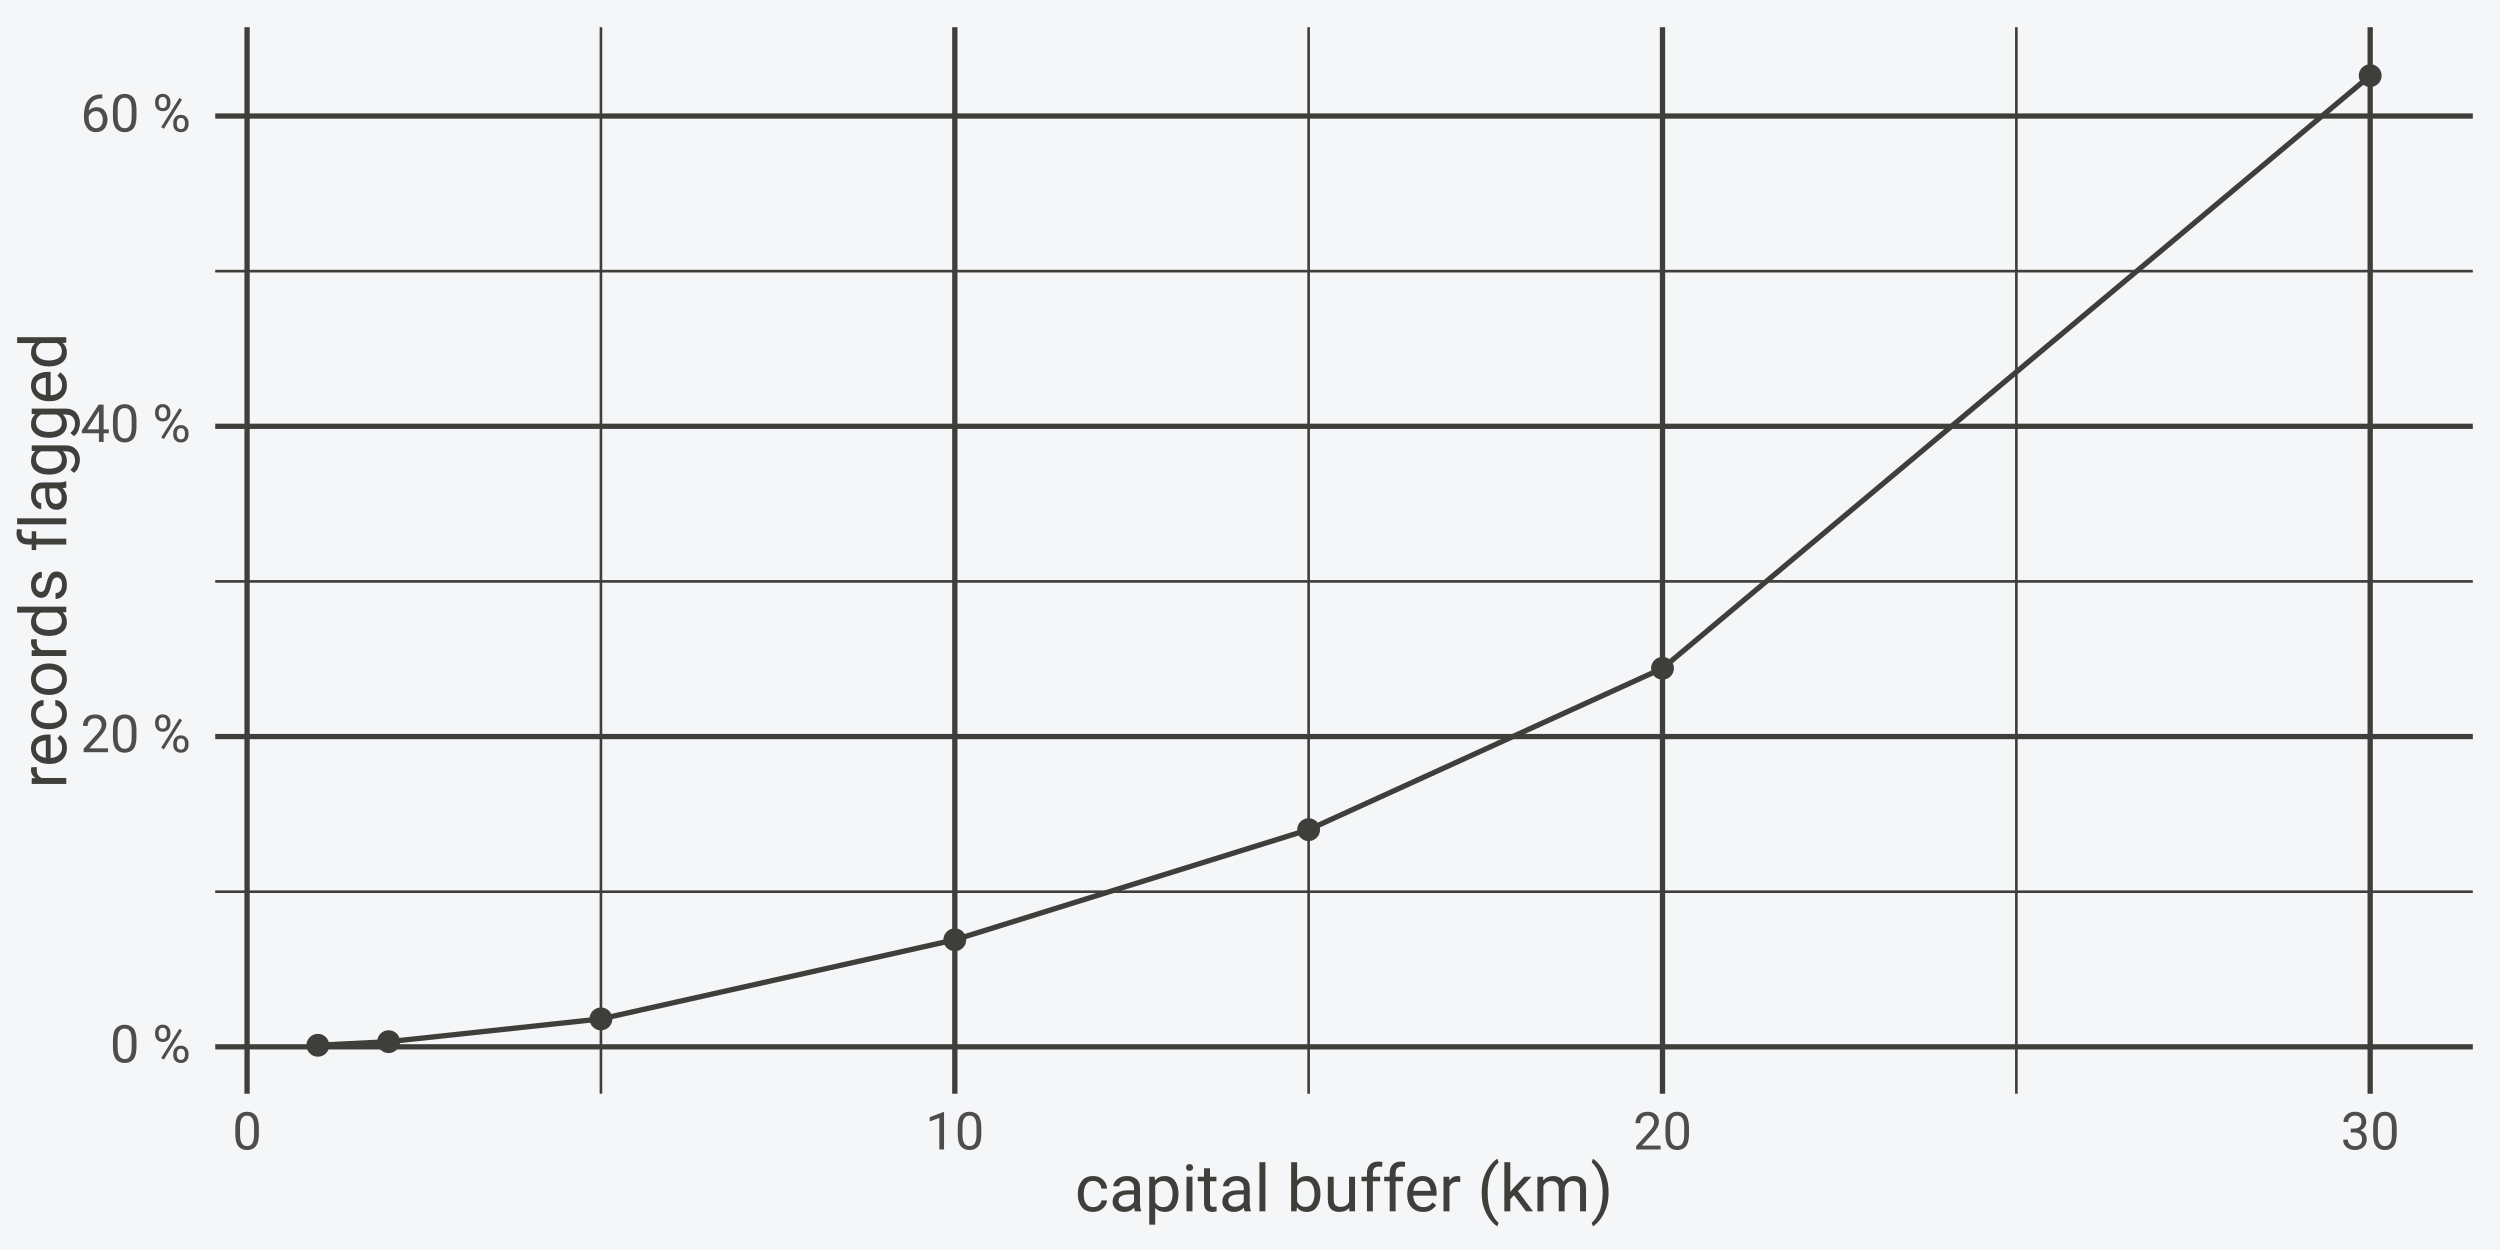
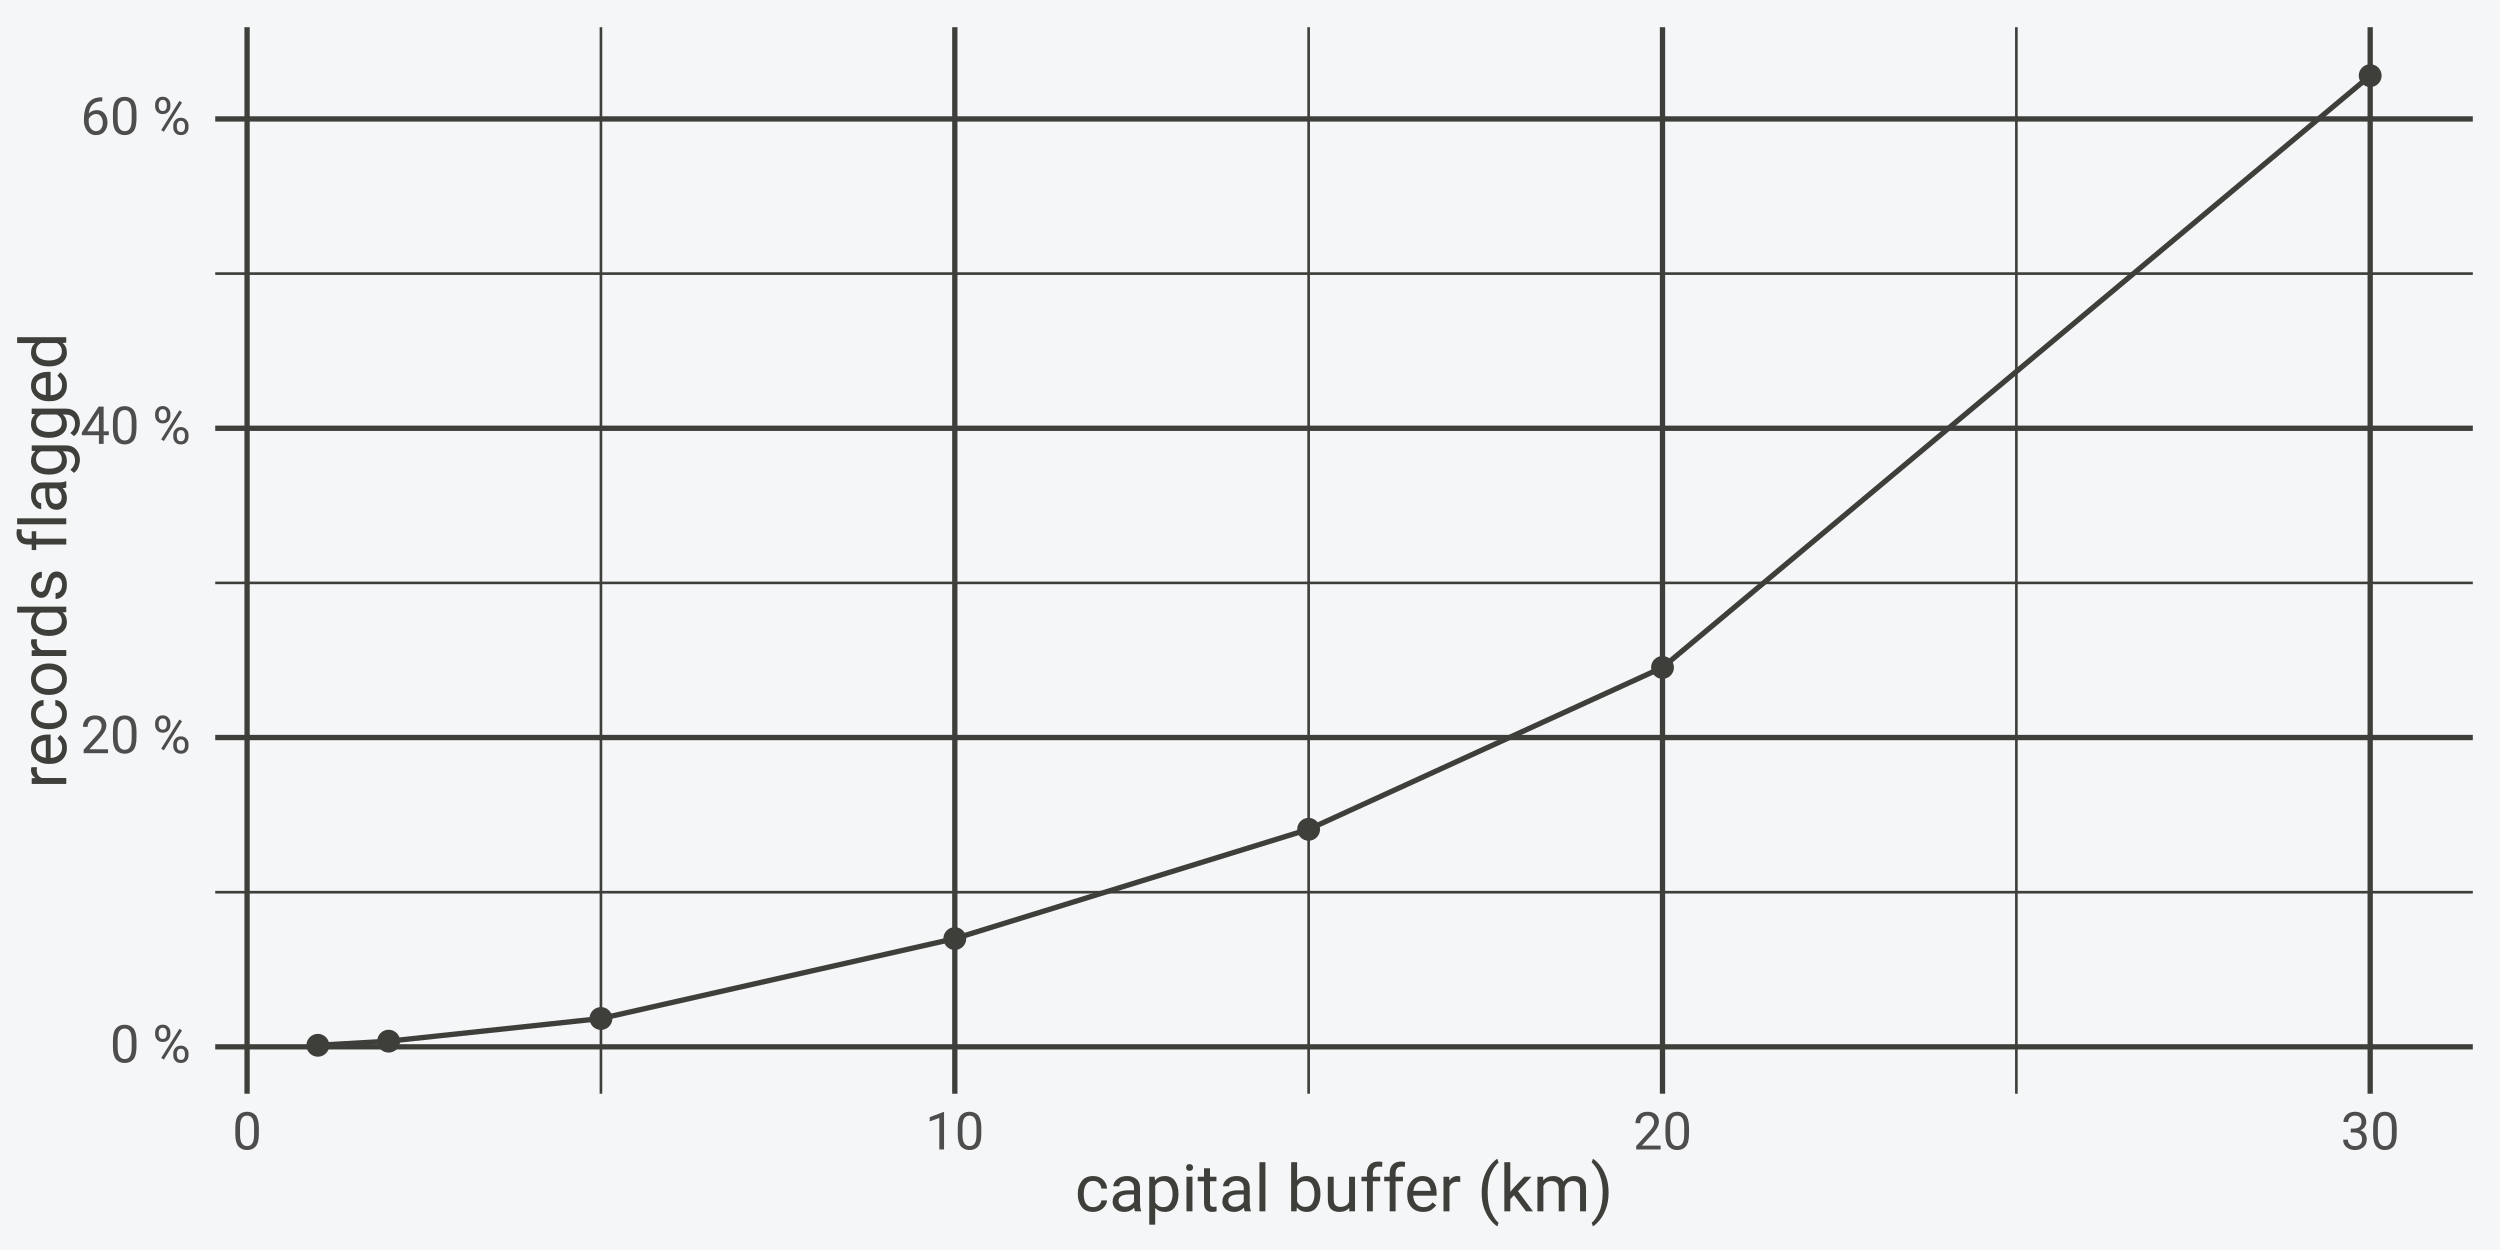
<svg xmlns="http://www.w3.org/2000/svg" width="504.00pt" height="252.00pt" viewBox="0 0 504.00 252.00">
  <g class="svglite">
    <defs>
      <style type="text/css">
    /* theme-aware-processed */
    .svglite line, .svglite polyline, .svglite polygon, .svglite path, .svglite circle {
      fill: none;
      stroke: #3E3F3A;
      stroke-linecap: round;
      stroke-linejoin: round;
      stroke-miterlimit: 10.00;
    }
    .svglite &gt; g &gt; rect {
      fill: none;
      stroke: #3E3F3A;
      stroke-linecap: round;
      stroke-linejoin: round;
      stroke-miterlimit: 10.00;
    }
    .svglite text {
      white-space: pre;
      fill: #3E3F3A;
    }
    .svglite g.glyphgroup path {
      fill: inherit;
      stroke: none;
    }
  </style>
    </defs>
    <rect width="100%" height="100%" style="stroke: none; fill: #F5F6F8;" />
    <defs>
      <clipPath id="cpMC4wMHw1MDQuMDB8MC4wMHwyNTIuMDA=">
        <rect x="0.00" y="0.00" width="504.00" height="252.00" />
      </clipPath>
    </defs>
    <g clip-path="url(#cpMC4wMHw1MDQuMDB8MC4wMHwyNTIuMDA=)">
      <rect x="0.00" y="0.00" width="504.00" height="252.00" style="stroke-width: 1.07; stroke: none;" /> fill: #F5F6F8;' /&gt;
</g>
    <defs>
      <clipPath id="cpNDMuMzl8NDk4LjUyfDUuNDh8MjIwLjUw">
        <rect x="43.39" y="5.48" width="455.13" height="215.02" />
      </clipPath>
    </defs>
    <g clip-path="url(#cpNDMuMzl8NDk4LjUyfDUuNDh8MjIwLjUw)">
      <rect x="43.39" y="5.48" width="455.13" height="215.02" style="stroke-width: 1.07; stroke: none;" /> fill: #F5F6F8;' /&gt;
- <polyline points="43.39,179.77 498.52,179.77 " style="stroke-width: 0.53; stroke: #3E3F3A; stroke-linecap: butt;" />
-       <polyline points="43.39,117.21 498.52,117.21 " style="stroke-width: 0.53; stroke: #3E3F3A; stroke-linecap: butt;" />
-       <polyline points="43.39,54.66 498.52,54.66 " style="stroke-width: 0.53; stroke: #3E3F3A; stroke-linecap: butt;" />
+ <polyline points="43.39,179.87 498.52,179.87 " style="stroke-width: 0.53; stroke: #3E3F3A; stroke-linecap: butt;" />
+       <polyline points="43.39,117.51 498.52,117.51 " style="stroke-width: 0.53; stroke: #3E3F3A; stroke-linecap: butt;" />
+       <polyline points="43.39,55.16 498.52,55.16 " style="stroke-width: 0.53; stroke: #3E3F3A; stroke-linecap: butt;" />
      <polyline points="121.15,220.50 121.15,5.48 " style="stroke-width: 0.53; stroke: #3E3F3A; stroke-linecap: butt;" />
      <polyline points="263.82,220.50 263.82,5.48 " style="stroke-width: 0.53; stroke: #3E3F3A; stroke-linecap: butt;" />
      <polyline points="406.50,220.50 406.50,5.48 " style="stroke-width: 0.53; stroke: #3E3F3A; stroke-linecap: butt;" />
      <polyline points="43.39,211.04 498.52,211.04 " style="stroke-width: 1.07; stroke: #3E3F3A; stroke-linecap: butt;" />
-       <polyline points="43.39,148.49 498.52,148.49 " style="stroke-width: 1.07; stroke: #3E3F3A; stroke-linecap: butt;" />
-       <polyline points="43.39,85.94 498.52,85.94 " style="stroke-width: 1.07; stroke: #3E3F3A; stroke-linecap: butt;" />
-       <polyline points="43.39,23.39 498.52,23.39 " style="stroke-width: 1.07; stroke: #3E3F3A; stroke-linecap: butt;" />
+       <polyline points="43.39,148.69 498.52,148.69 " style="stroke-width: 1.07; stroke: #3E3F3A; stroke-linecap: butt;" />
+       <polyline points="43.39,86.34 498.52,86.34 " style="stroke-width: 1.07; stroke: #3E3F3A; stroke-linecap: butt;" />
+       <polyline points="43.39,23.98 498.52,23.98 " style="stroke-width: 1.07; stroke: #3E3F3A; stroke-linecap: butt;" />
      <polyline points="49.81,220.50 49.81,5.48 " style="stroke-width: 1.07; stroke: #3E3F3A; stroke-linecap: butt;" />
      <polyline points="192.49,220.50 192.49,5.48 " style="stroke-width: 1.07; stroke: #3E3F3A; stroke-linecap: butt;" />
      <polyline points="335.16,220.50 335.16,5.48 " style="stroke-width: 1.07; stroke: #3E3F3A; stroke-linecap: butt;" />
      <polyline points="477.83,220.50 477.83,5.48 " style="stroke-width: 1.07; stroke: #3E3F3A; stroke-linecap: butt;" />
-       <polyline points="64.08,210.73 78.35,210.00 121.15,205.41 192.49,189.46 263.82,167.26 335.16,134.73 477.83,15.25 " style="stroke-width: 1.07; stroke-linecap: butt;" />
+       <polyline points="64.08,210.73 78.35,209.90 121.15,205.33 192.49,189.22 263.82,167.19 335.16,134.56 477.83,15.25 " style="stroke-width: 1.07; stroke-linecap: butt;" />
      <circle class="theme-fill-fg" cx="64.08" cy="210.73" r="1.95" style="stroke-width: 0.71; fill: #3E3F3A;" />
-       <circle class="theme-fill-fg" cx="78.35" cy="210.00" r="1.95" style="stroke-width: 0.71; fill: #3E3F3A;" />
-       <circle class="theme-fill-fg" cx="121.15" cy="205.41" r="1.95" style="stroke-width: 0.71; fill: #3E3F3A;" />
-       <circle class="theme-fill-fg" cx="192.49" cy="189.46" r="1.95" style="stroke-width: 0.71; fill: #3E3F3A;" />
-       <circle class="theme-fill-fg" cx="263.82" cy="167.26" r="1.95" style="stroke-width: 0.71; fill: #3E3F3A;" />
-       <circle class="theme-fill-fg" cx="335.16" cy="134.73" r="1.95" style="stroke-width: 0.71; fill: #3E3F3A;" />
+       <circle class="theme-fill-fg" cx="78.35" cy="209.90" r="1.95" style="stroke-width: 0.71; fill: #3E3F3A;" />
+       <circle class="theme-fill-fg" cx="121.15" cy="205.33" r="1.95" style="stroke-width: 0.71; fill: #3E3F3A;" />
+       <circle class="theme-fill-fg" cx="192.49" cy="189.22" r="1.95" style="stroke-width: 0.71; fill: #3E3F3A;" />
+       <circle class="theme-fill-fg" cx="263.82" cy="167.19" r="1.95" style="stroke-width: 0.71; fill: #3E3F3A;" />
+       <circle class="theme-fill-fg" cx="335.16" cy="134.56" r="1.95" style="stroke-width: 0.71; fill: #3E3F3A;" />
      <circle class="theme-fill-fg" cx="477.83" cy="15.25" r="1.95" style="stroke-width: 0.71; fill: #3E3F3A;" />
    </g>
    <g clip-path="url(#cpMC4wMHw1MDQuMDB8MC4wMHwyNTIuMDA=)">
      <text x="38.46" y="214.19" text-anchor="end" style="font-size: 0.88em;fill: #4D4D4D; font-family: &quot;Roboto&quot;, -apple-system, BlinkMacSystemFont, &quot;Segoe UI&quot;, system-ui, sans-serif;">0 %</text>
-       <text x="38.46" y="151.64" text-anchor="end" style="font-size: 0.88em;fill: #4D4D4D; font-family: &quot;Roboto&quot;, -apple-system, BlinkMacSystemFont, &quot;Segoe UI&quot;, system-ui, sans-serif;">20 %</text>
-       <text x="38.46" y="89.09" text-anchor="end" style="font-size: 0.88em;fill: #4D4D4D; font-family: &quot;Roboto&quot;, -apple-system, BlinkMacSystemFont, &quot;Segoe UI&quot;, system-ui, sans-serif;">40 %</text>
-       <text x="38.46" y="26.54" text-anchor="end" style="font-size: 0.88em;fill: #4D4D4D; font-family: &quot;Roboto&quot;, -apple-system, BlinkMacSystemFont, &quot;Segoe UI&quot;, system-ui, sans-serif;">60 %</text>
+       <text x="38.46" y="151.84" text-anchor="end" style="font-size: 0.88em;fill: #4D4D4D; font-family: &quot;Roboto&quot;, -apple-system, BlinkMacSystemFont, &quot;Segoe UI&quot;, system-ui, sans-serif;">20 %</text>
+       <text x="38.46" y="89.49" text-anchor="end" style="font-size: 0.88em;fill: #4D4D4D; font-family: &quot;Roboto&quot;, -apple-system, BlinkMacSystemFont, &quot;Segoe UI&quot;, system-ui, sans-serif;">40 %</text>
+       <text x="38.46" y="27.13" text-anchor="end" style="font-size: 0.88em;fill: #4D4D4D; font-family: &quot;Roboto&quot;, -apple-system, BlinkMacSystemFont, &quot;Segoe UI&quot;, system-ui, sans-serif;">60 %</text>
      <text x="49.81" y="231.74" text-anchor="middle" style="font-size: 0.88em;fill: #4D4D4D; font-family: &quot;Roboto&quot;, -apple-system, BlinkMacSystemFont, &quot;Segoe UI&quot;, system-ui, sans-serif;">0</text>
      <text x="192.49" y="231.74" text-anchor="middle" style="font-size: 0.88em;fill: #4D4D4D; font-family: &quot;Roboto&quot;, -apple-system, BlinkMacSystemFont, &quot;Segoe UI&quot;, system-ui, sans-serif;">10</text>
      <text x="335.16" y="231.74" text-anchor="middle" style="font-size: 0.88em;fill: #4D4D4D; font-family: &quot;Roboto&quot;, -apple-system, BlinkMacSystemFont, &quot;Segoe UI&quot;, system-ui, sans-serif;">20</text>
      <text x="477.83" y="231.74" text-anchor="middle" style="font-size: 0.88em;fill: #4D4D4D; font-family: &quot;Roboto&quot;, -apple-system, BlinkMacSystemFont, &quot;Segoe UI&quot;, system-ui, sans-serif;">30</text>
      <text x="270.96" y="244.20" text-anchor="middle" style="font-size: 1.1em; font-family: &quot;Roboto&quot;, -apple-system, BlinkMacSystemFont, &quot;Segoe UI&quot;, system-ui, sans-serif;">capital buffer (km)</text>
      <text transform="translate(13.36,112.99) rotate(-90)" text-anchor="middle" style="font-size: 1.1em; font-family: &quot;Roboto&quot;, -apple-system, BlinkMacSystemFont, &quot;Segoe UI&quot;, system-ui, sans-serif;">records flagged</text>
    </g>
  </g>
</svg>
